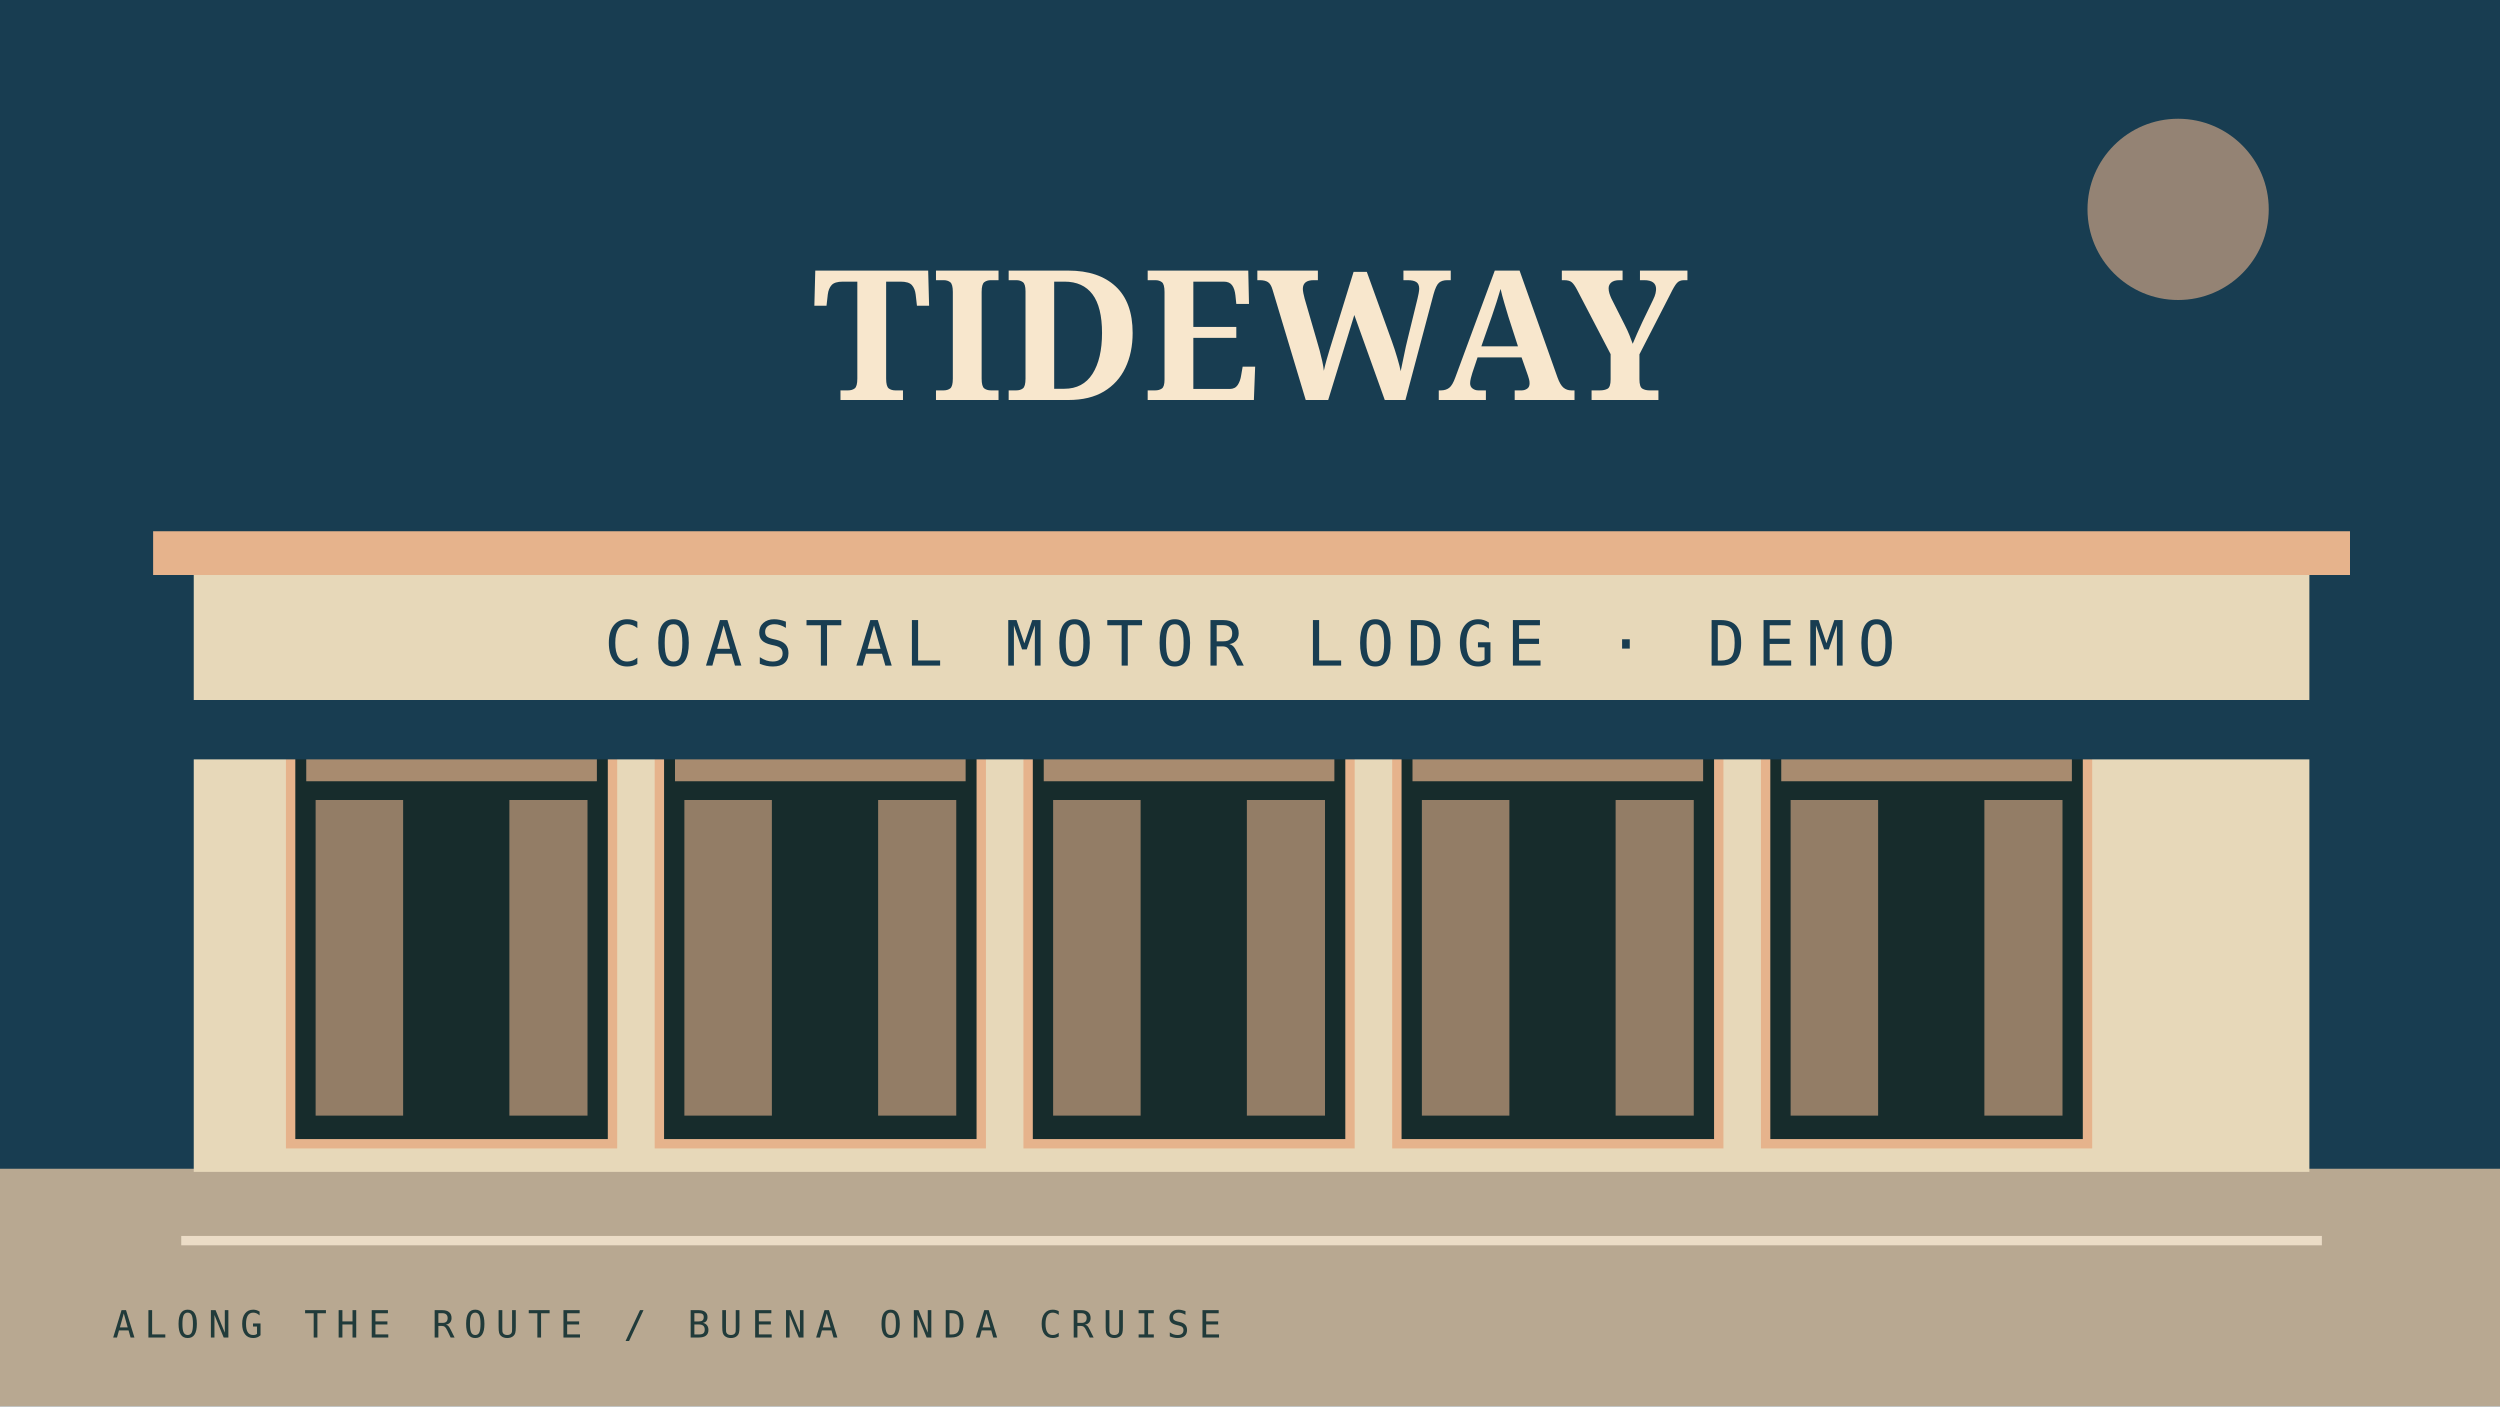
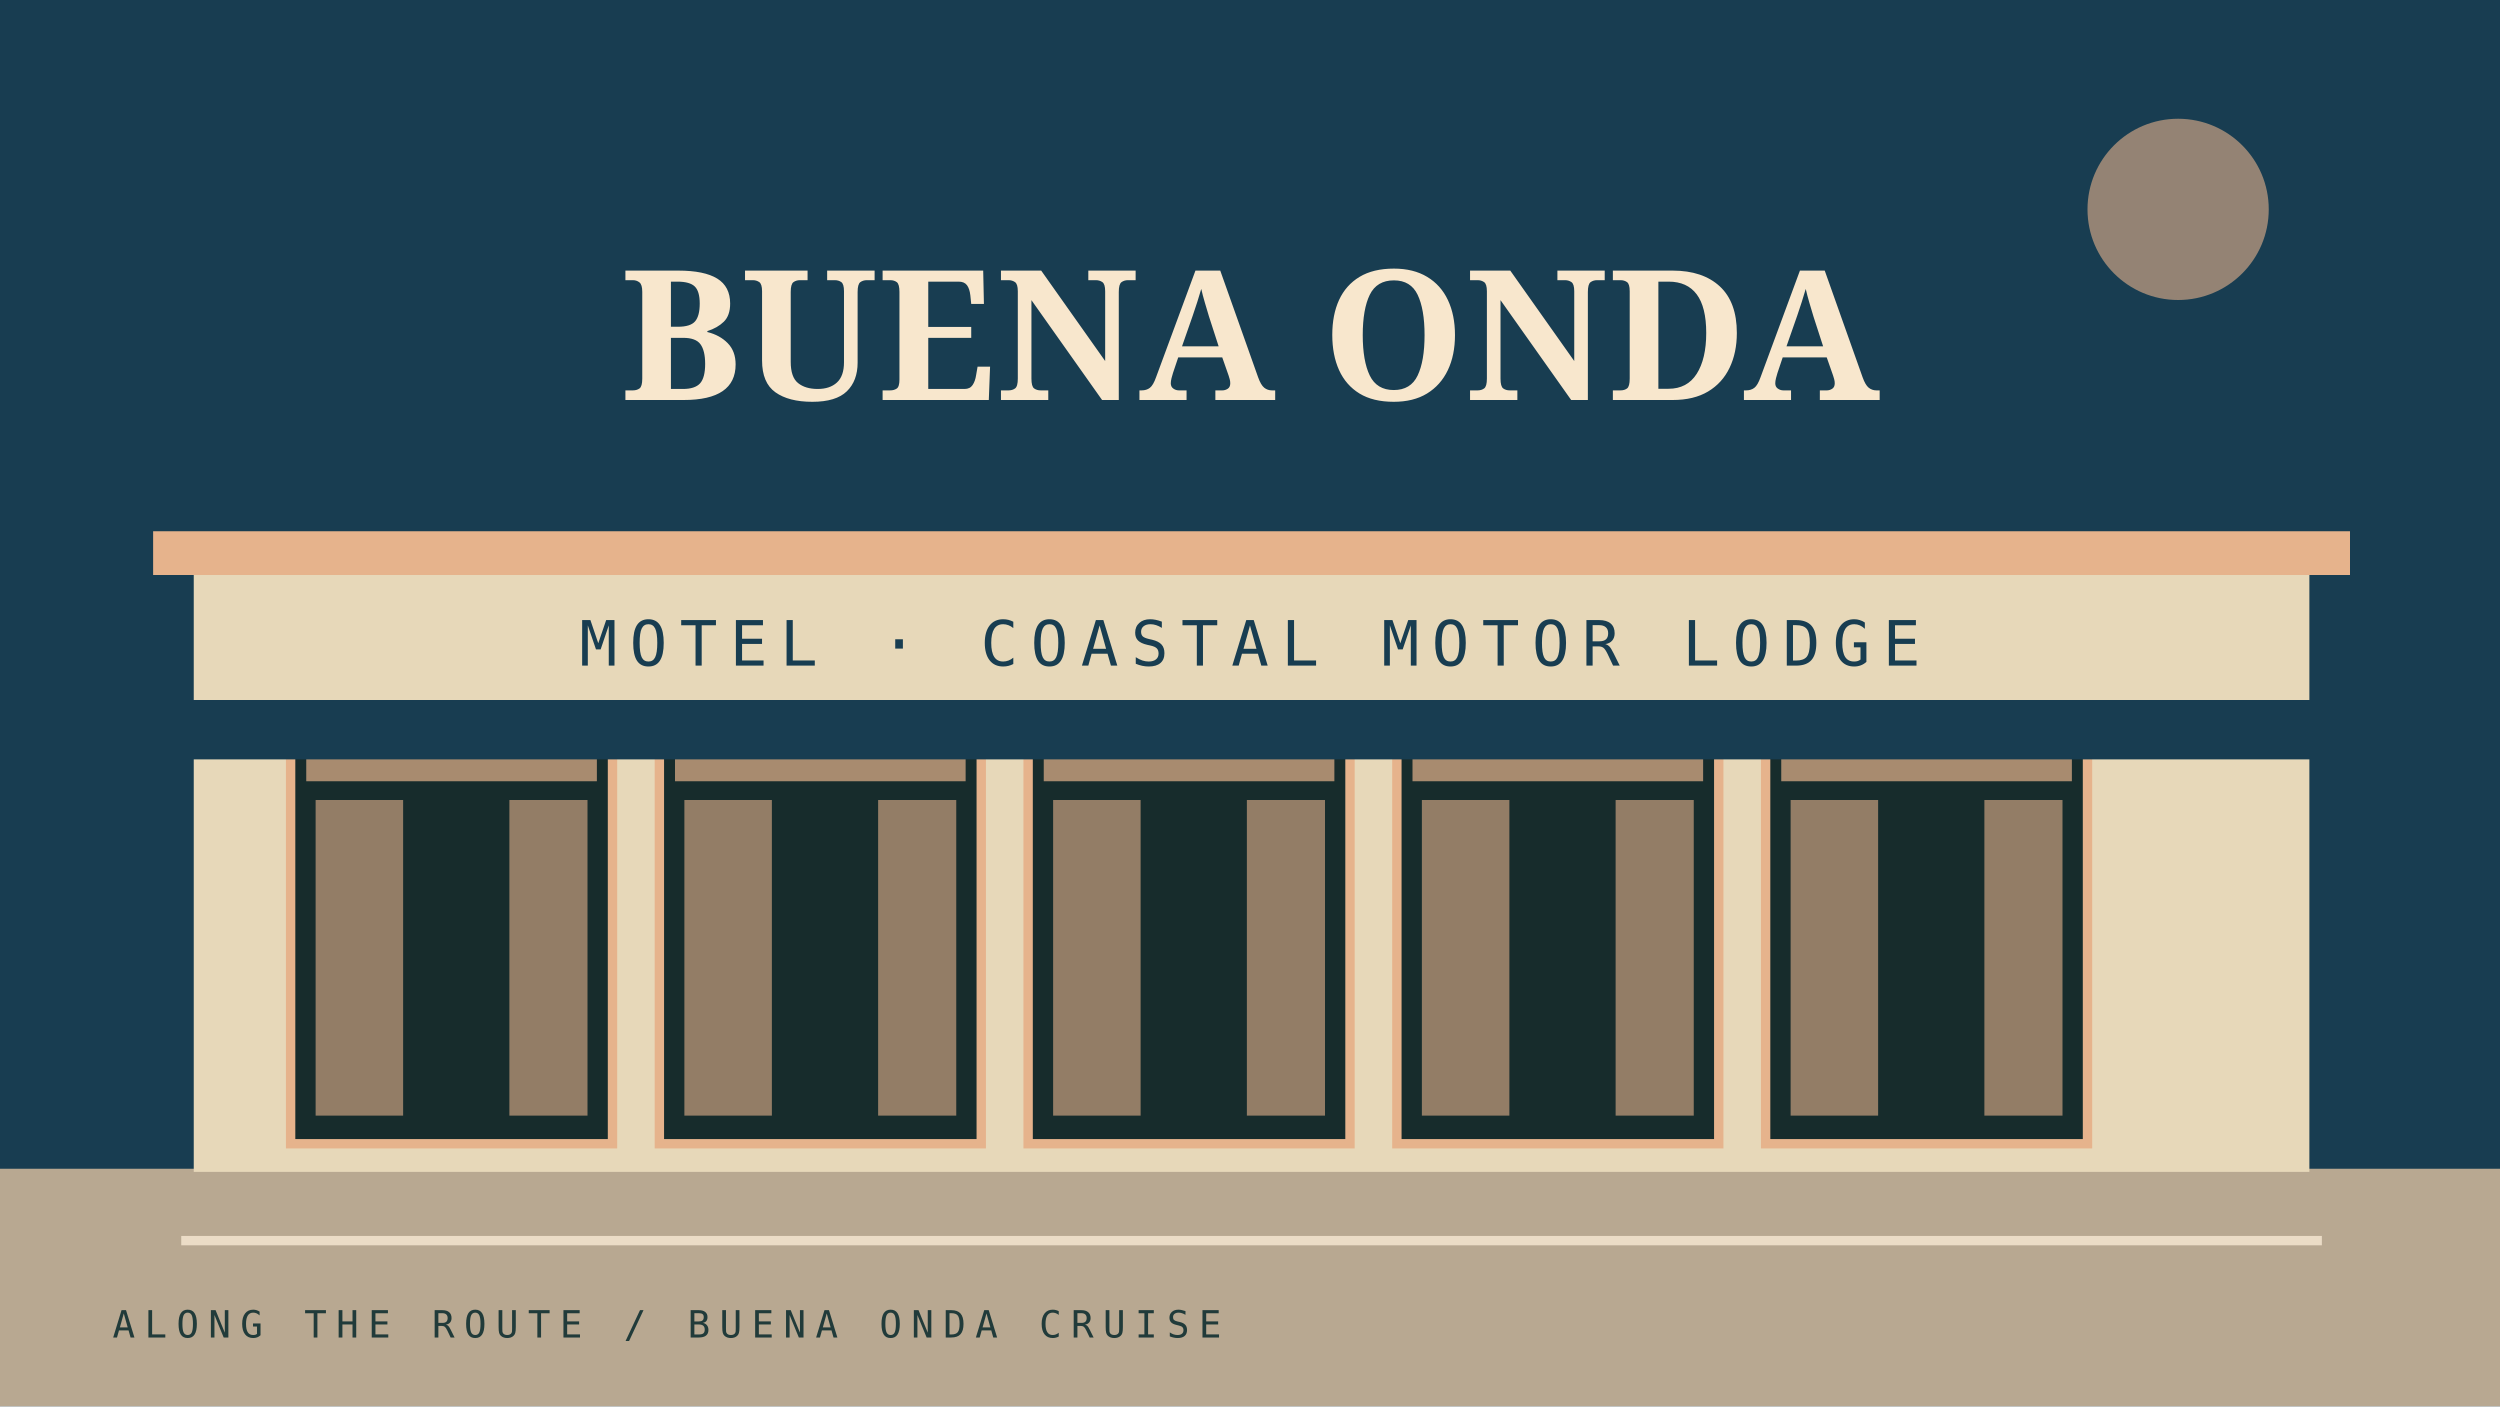
<svg xmlns="http://www.w3.org/2000/svg" width="800" height="450" viewBox="0 0 800 450">
  <rect width="800" height="450" fill="#183d51" />
  <circle cx="697" cy="67" r="29" fill="#e6b38c" opacity=".6" />
  <path d="M0 374h800v76H0z" fill="#b8a891" />
  <path d="M62 176h677v199H62z" fill="#e7d8b9" />
  <path d="M49 170h703v14H49z" fill="#e6b38c" />
-   <text x="400" y="128" font-family="Georgia,serif" font-weight="bold" font-size="58" text-anchor="middle" fill="#f8e7cd">TIDEWAY</text>
-   <text x="400" y="213" font-family="monospace" font-size="20" letter-spacing="4" text-anchor="middle" fill="#183d51">COASTAL MOTOR LODGE · DEMO</text>
+   <text x="400" y="128" font-family="Georgia,serif" font-weight="bold" font-size="58" text-anchor="middle" fill="#f8e7cd">BUENA ONDA</text>
+   <text x="400" y="213" font-family="monospace" font-size="20" letter-spacing="4" text-anchor="middle" fill="#183d51">MOTEL · COASTAL MOTOR LODGE</text>
  <g transform="translate(93 235)">
    <rect width="103" height="131" fill="#172c2c" stroke="#e6b38c" stroke-width="3" />
    <path d="M5 6h93v9H5z" fill="#e6b38c" opacity=".7" />
    <path d="M8 21h28v101H8zm62 0h25v101H70z" fill="#e6b38c" opacity=".6" />
  </g>
  <g transform="translate(211 235)">
    <rect width="103" height="131" fill="#172c2c" stroke="#e6b38c" stroke-width="3" />
    <path d="M5 6h93v9H5z" fill="#e6b38c" opacity=".7" />
    <path d="M8 21h28v101H8zm62 0h25v101H70z" fill="#e6b38c" opacity=".6" />
  </g>
  <g transform="translate(329 235)">
    <rect width="103" height="131" fill="#172c2c" stroke="#e6b38c" stroke-width="3" />
    <path d="M5 6h93v9H5z" fill="#e6b38c" opacity=".7" />
    <path d="M8 21h28v101H8zm62 0h25v101H70z" fill="#e6b38c" opacity=".6" />
  </g>
  <g transform="translate(447 235)">
    <rect width="103" height="131" fill="#172c2c" stroke="#e6b38c" stroke-width="3" />
    <path d="M5 6h93v9H5z" fill="#e6b38c" opacity=".7" />
    <path d="M8 21h28v101H8zm62 0h25v101H70z" fill="#e6b38c" opacity=".6" />
  </g>
  <g transform="translate(565 235)">
    <rect width="103" height="131" fill="#172c2c" stroke="#e6b38c" stroke-width="3" />
    <path d="M5 6h93v9H5z" fill="#e6b38c" opacity=".7" />
    <path d="M8 21h28v101H8zm62 0h25v101H70z" fill="#e6b38c" opacity=".6" />
  </g>
  <path d="M60 224h680v19H60z" fill="#183d51" />
  <path d="M58 397h685" stroke="#ebdcc6" stroke-width="3" />
  <text x="36" y="428" fill="#213b3a" font-family="monospace" font-size="12" letter-spacing="3">ALONG THE ROUTE / BUENA ONDA CRUISE</text>
</svg>
